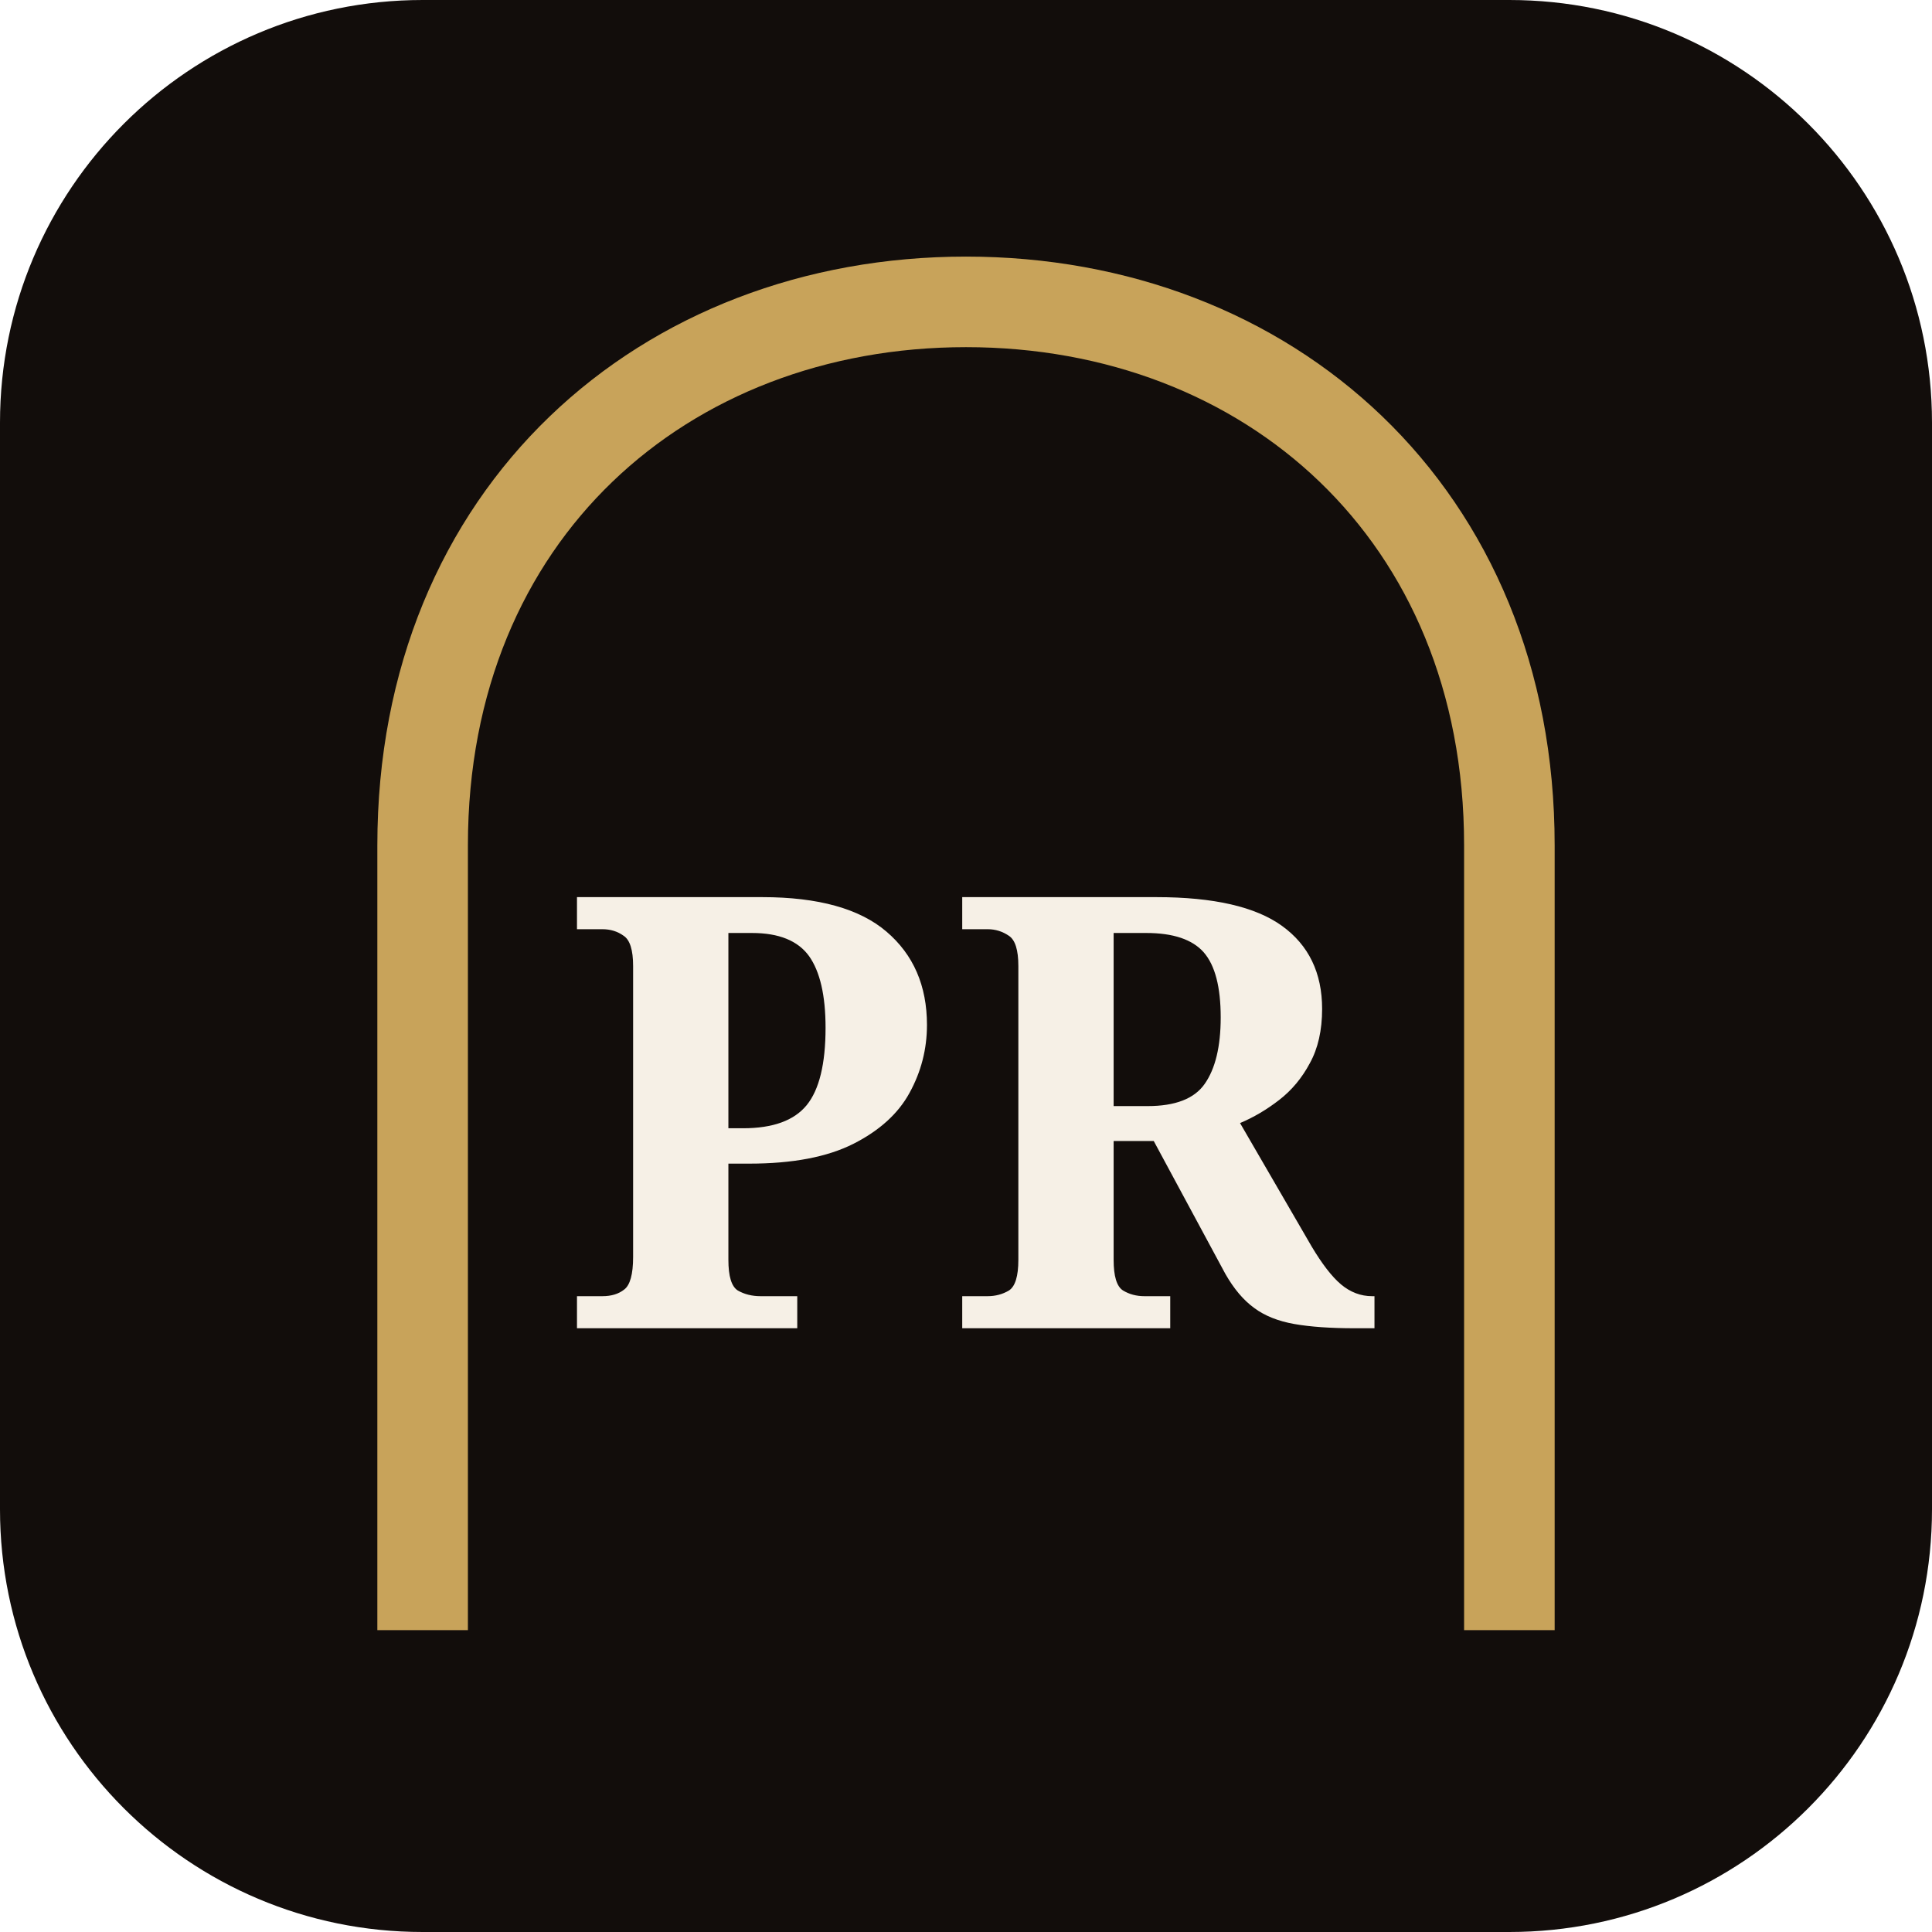
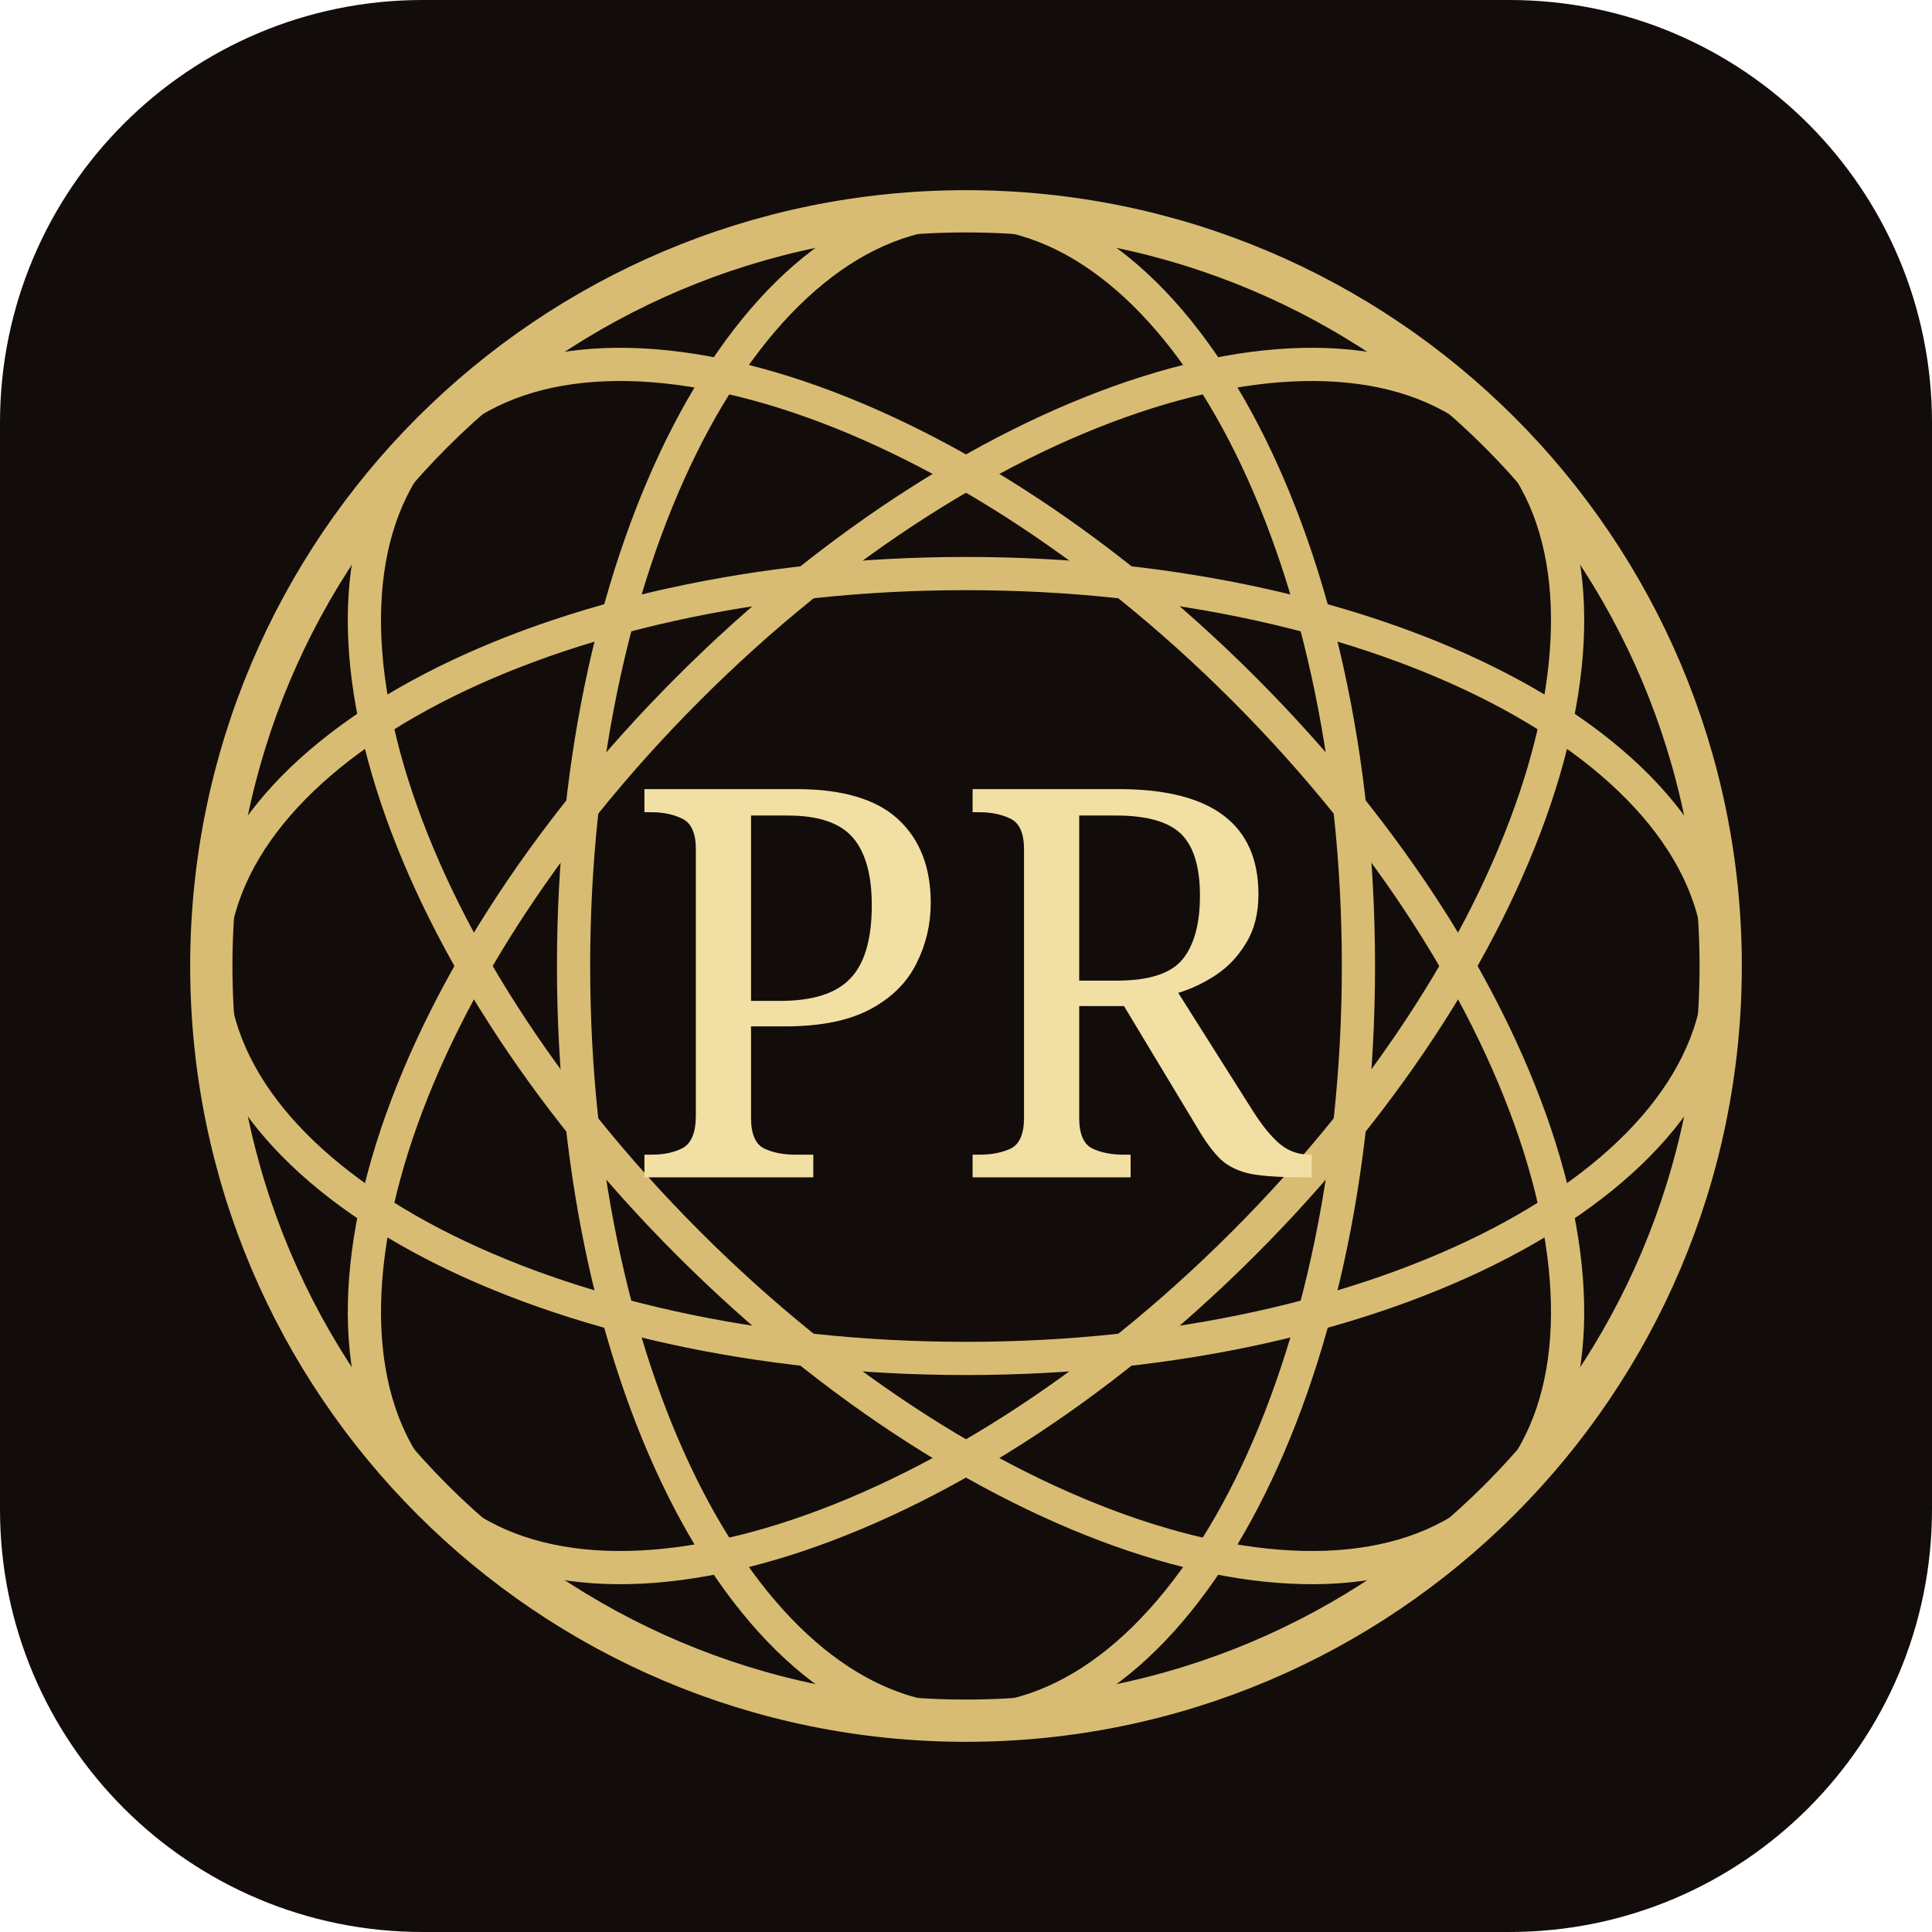
<svg xmlns="http://www.w3.org/2000/svg" viewBox="0 0 64 64">
  <rect width="64" height="64" rx="14" fill="#120d0b" />
-   <path d="M14 54V28C14 17 22 10 32 10s18 7 18 18v26" fill="none" stroke="#c8a35a" stroke-width="3" />
-   <text x="32" y="44" text-anchor="middle" font-family="Georgia, serif" font-size="20" font-weight="700" fill="#f6f0e6">PR</text>
+   <circle cx="32" cy="32" r="25" fill="none" stroke="#d9bc73" stroke-width="1.4" />
+   <ellipse cx="32" cy="32" rx="13" ry="25" fill="none" stroke="#d9bc73" stroke-width="1.1" />
+   <ellipse cx="32" cy="32" rx="13" ry="25" transform="rotate(45 32 32)" fill="none" stroke="#d9bc73" stroke-width="1.1" />
+   <ellipse cx="32" cy="32" rx="13" ry="25" transform="rotate(90 32 32)" fill="none" stroke="#d9bc73" stroke-width="1.1" />
+   <ellipse cx="32" cy="32" rx="13" ry="25" transform="rotate(135 32 32)" fill="none" stroke="#d9bc73" stroke-width="1.1" />
+   <text x="32" y="39" text-anchor="middle" font-family="Georgia, serif" font-size="18" fill="#f2dfa4">PR</text>
</svg>
